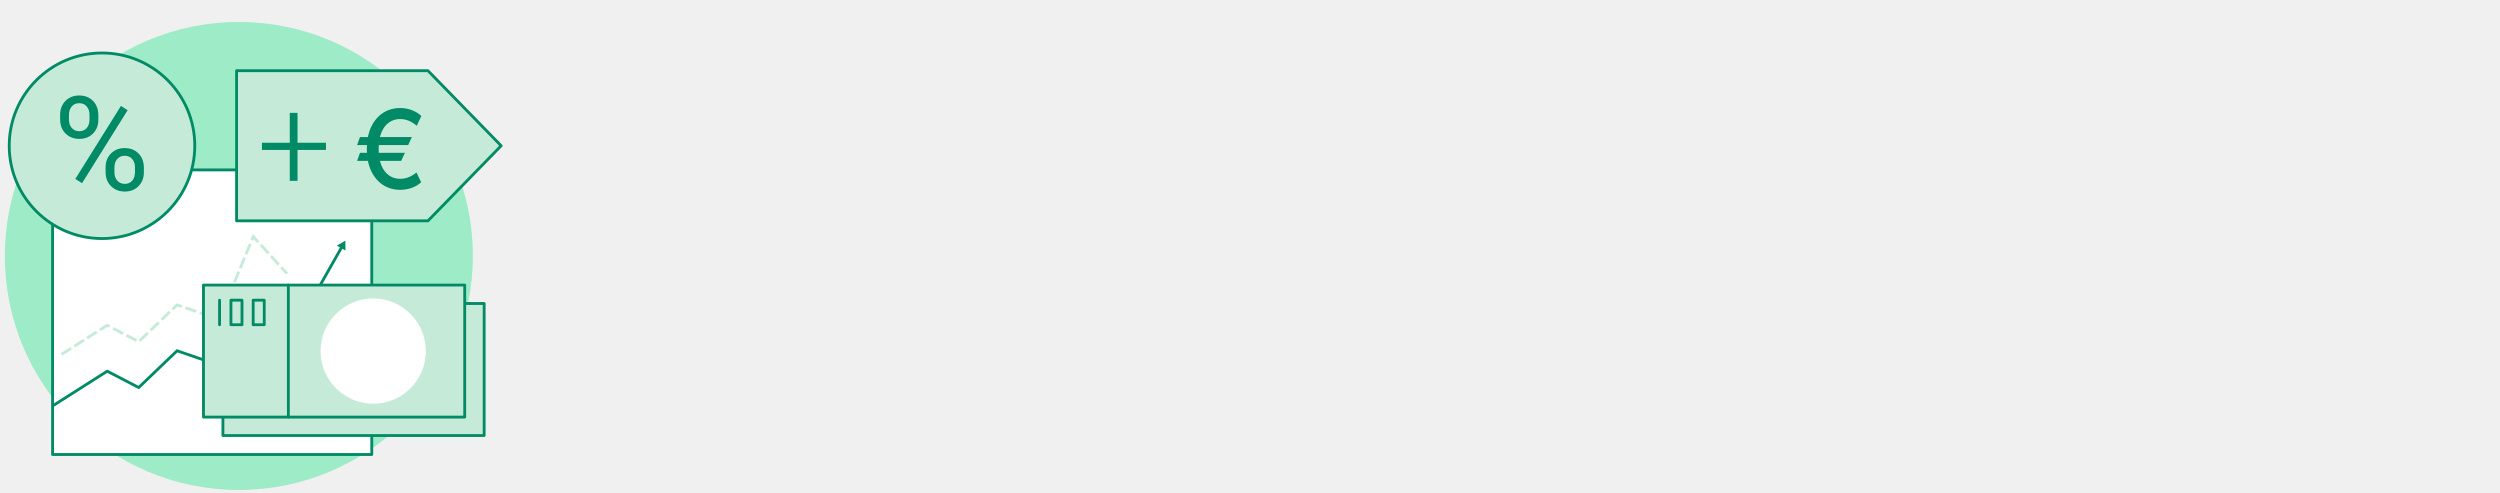
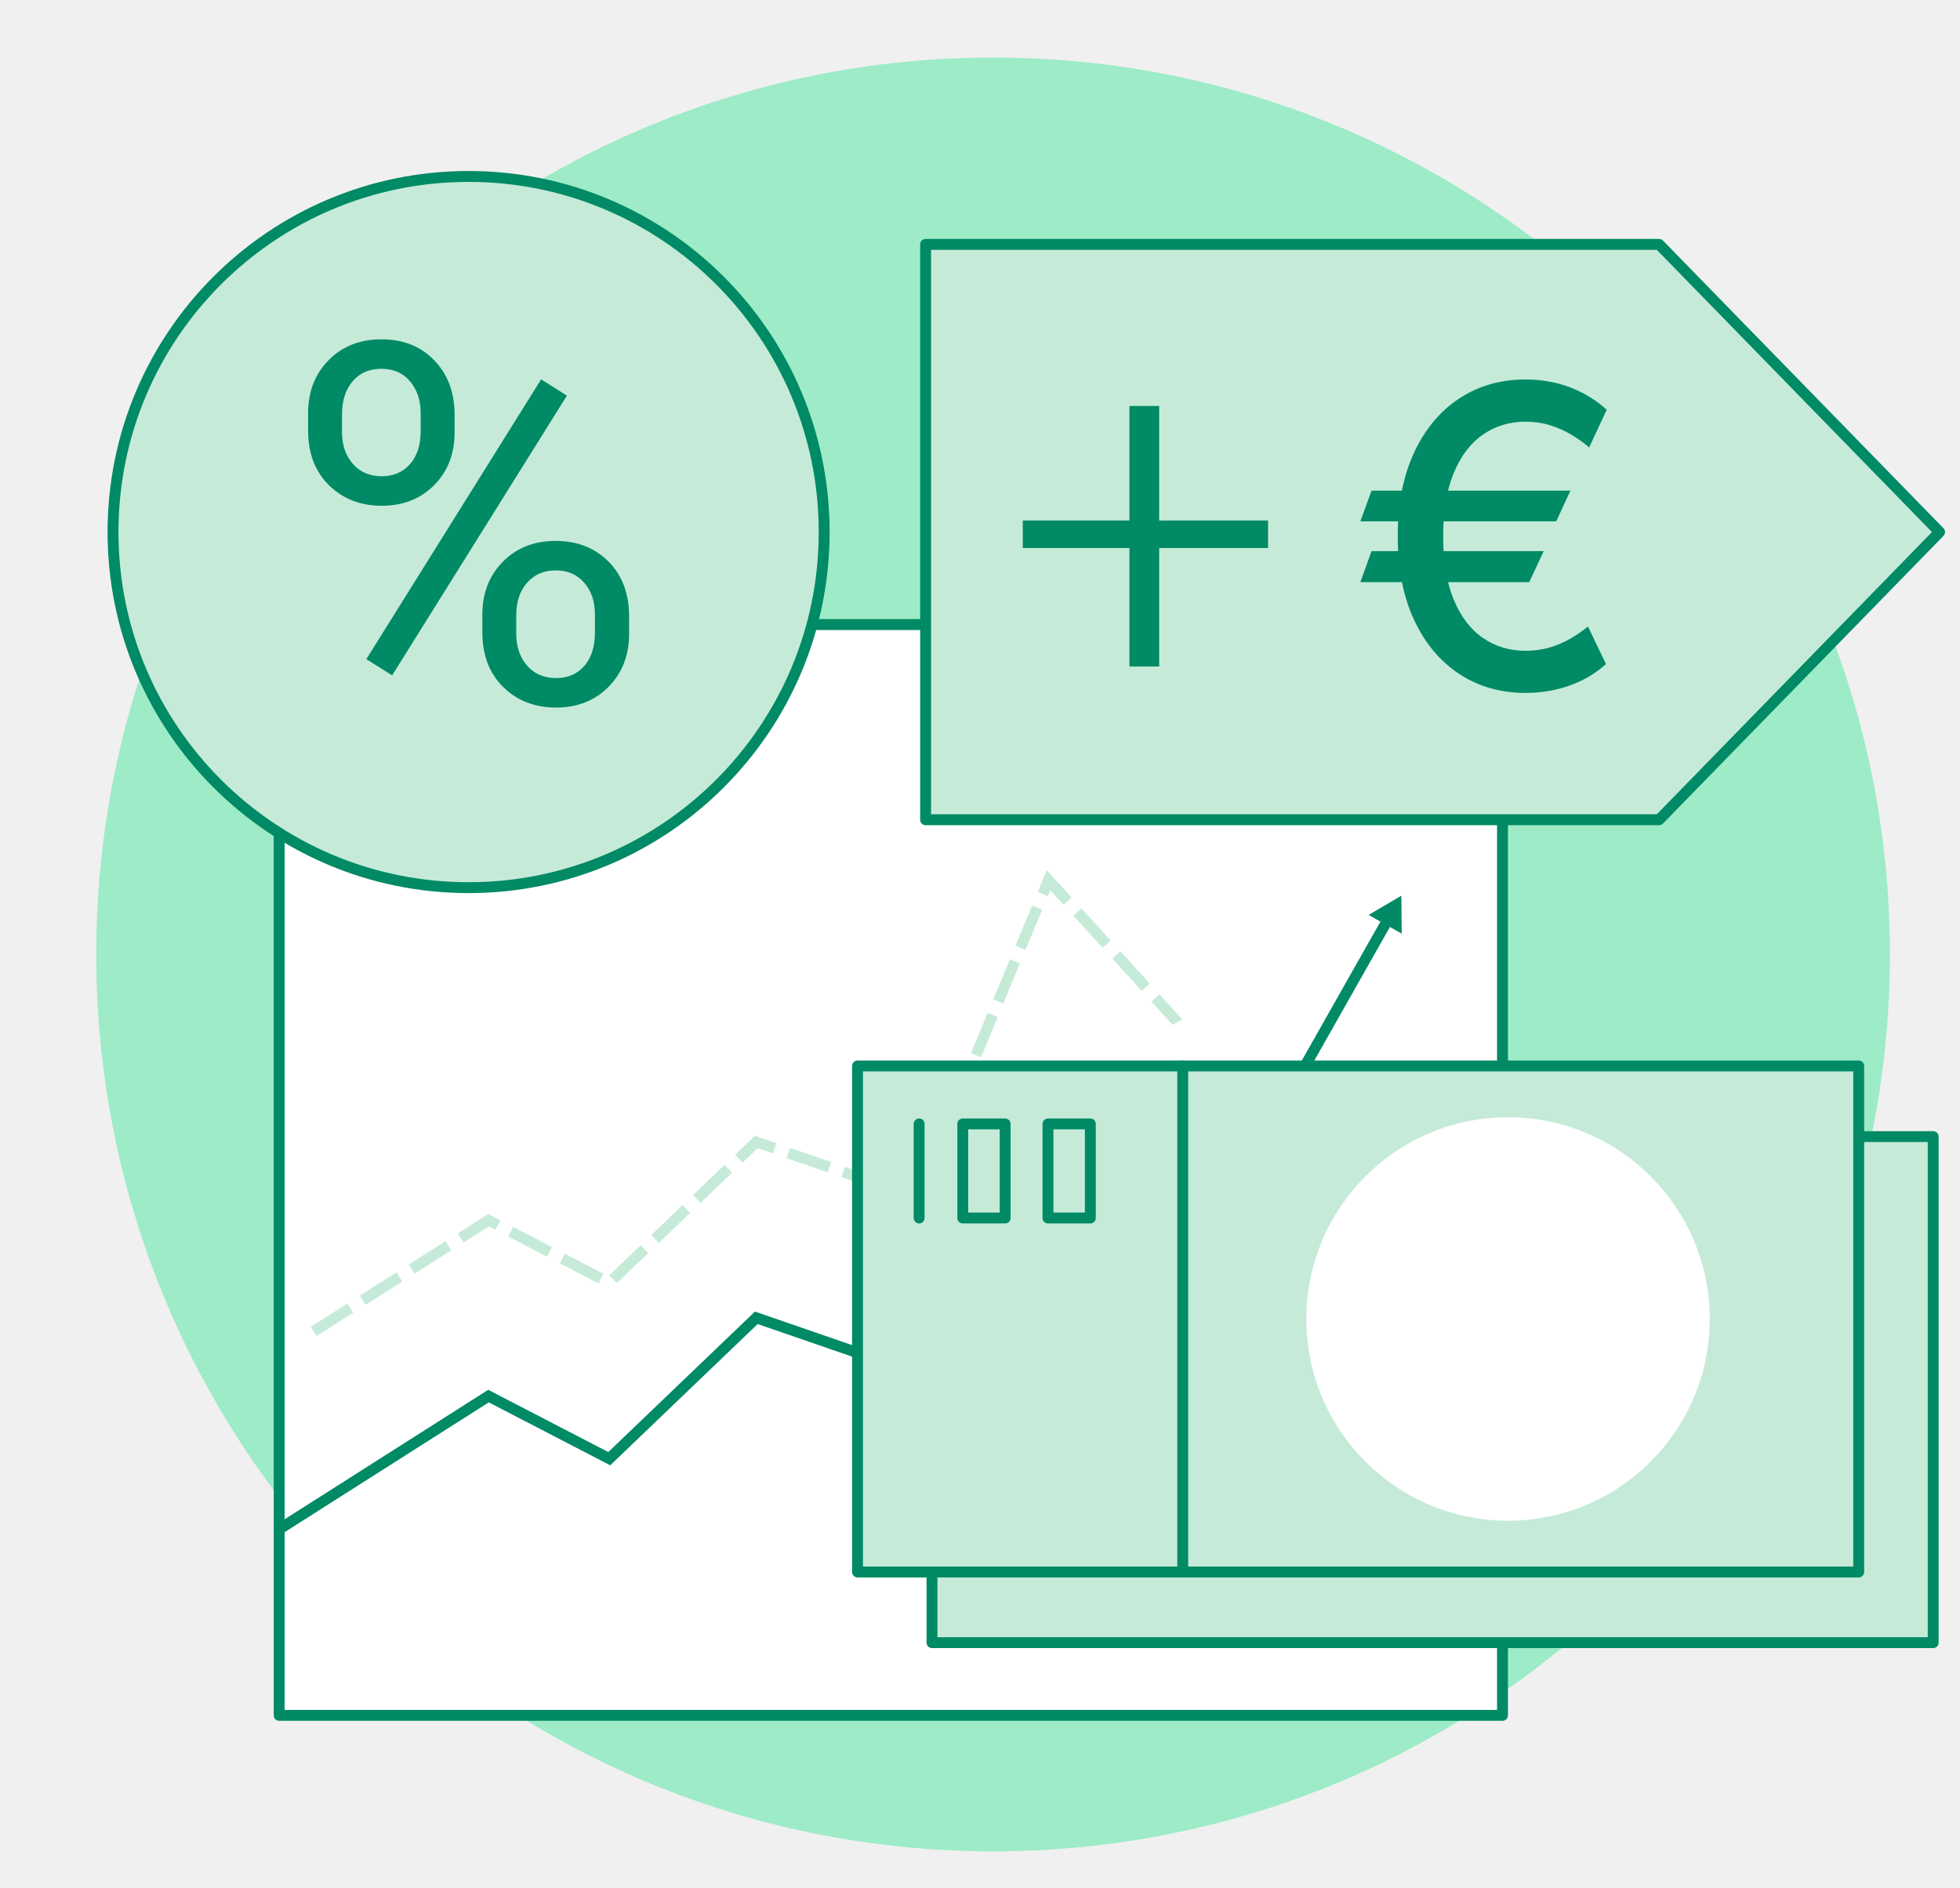
- <svg xmlns="http://www.w3.org/2000/svg" id="Layer_1" viewBox="0 0 660 130">
+ <svg xmlns="http://www.w3.org/2000/svg" id="Layer_1" viewBox="0 0 135.01 130">
  <defs>
    <style>
      .cls-1 {
        fill: #008a65;
      }

      .cls-2, .cls-3, .cls-4, .cls-5 {
        stroke-width: .75px;
      }

      .cls-2, .cls-3, .cls-5 {
        stroke: #008a65;
      }

      .cls-2, .cls-5 {
        stroke-linecap: round;
        stroke-linejoin: round;
      }

      .cls-2, .cls-6 {
        fill: #c5ebd8;
      }

      .cls-7, .cls-5 {
        fill: #fff;
      }

      .cls-3, .cls-4 {
        fill: none;
        stroke-miterlimit: 10;
      }

      .cls-4 {
        stroke: #c5ebd8;
        stroke-dasharray: 3 1;
      }

      .cls-8 {
        fill: #9debc7;
      }
    </style>
  </defs>
-   <circle class="cls-8" cx="63.057" cy="67.576" r="61.775" />
+   <circle class="cls-8" cx="68.406" cy="65.74" r="61.775" />
  <g>
-     <rect class="cls-5" x="13.881" y="44.853" width="84.266" height="75.133" />
+     <rect class="cls-5" x="19.23" y="43.018" width="84.266" height="75.133" />
    <g>
-       <polyline class="cls-4" points="16.257 93.541 28.301 85.883 36.618 90.195 46.746 80.492 57.825 84.314 66.875 62.459 76.261 72.796 90.422 104.933" />
-       <polygon class="cls-6" points="89.07 105.11 91.182 106.657 91.466 104.055 89.07 105.11" />
+       <polyline class="cls-4" points="21.606 91.706 33.65 84.048 41.967 88.36 52.095 78.657 63.174 82.479 72.224 60.623 81.61 70.96 95.771 103.098" />
+       <polygon class="cls-6" points="94.419 103.275 96.531 104.821 96.815 102.219 94.419 103.275" />
    </g>
    <g>
-       <polyline class="cls-7" points="13.881 107.163 28.301 97.994 36.618 102.307 46.746 92.604 57.825 96.425 67.449 85.069 75.514 91.206 91.182 63.526" />
+       <polyline class="cls-7" points="19.23 105.328 33.65 96.159 41.967 100.471 52.095 90.768 63.174 94.59 72.798 83.233 80.863 89.371 96.531 61.691" />
      <g>
-         <polyline class="cls-3" points="13.881 107.163 28.301 97.995 36.618 102.307 46.746 92.603 57.825 96.425 67.449 85.069 75.514 91.206 90.254 65.165" />
-         <polygon class="cls-1" points="91.204 66.143 91.182 63.526 88.926 64.854 91.204 66.143" />
+         <polyline class="cls-3" points="19.23 105.328 33.65 96.159 41.967 100.471 52.095 90.768 63.174 94.59 72.798 83.233 80.863 89.371 95.603 63.33" />
+         <polygon class="cls-1" points="96.553 64.308 96.531 61.691 94.275 63.019 96.553 64.308" />
      </g>
    </g>
  </g>
  <g>
-     <polygon class="cls-2" points="112.983 58.296 62.457 58.296 62.457 18.668 112.983 18.668 132.303 38.482 112.983 58.296" />
-     <path class="cls-1" d="M78.548,37.686h7.501v1.896h-7.501v8.161h-2.049v-8.161h-7.349v-1.896h7.349v-7.89h2.049v7.89Z" />
+     <polygon class="cls-2" points="114.283 56.461 63.757 56.461 63.757 16.833 114.283 16.833 133.603 36.647 114.283 56.461" />
+     <path class="cls-1" d="M79.848,35.851h7.501v1.896h-7.501v8.161h-2.049v-8.161h-7.349v-1.896h7.349v-7.89h2.049v7.89Z" />
  </g>
  <g>
-     <rect class="cls-2" x="58.849" y="80.123" width="68.965" height="34.855" />
-     <rect class="cls-2" x="53.719" y="75.256" width="68.965" height="34.855" />
-     <line class="cls-2" x1="76.121" y1="75.256" x2="76.121" y2="110.112" />
-     <line class="cls-2" x1="57.963" y1="79.248" x2="57.963" y2="85.729" />
-     <rect class="cls-2" x="60.969" y="79.248" width="2.919" height="6.481" />
-     <rect class="cls-2" x="66.837" y="79.248" width="2.919" height="6.481" />
-     <circle class="cls-7" cx="98.528" cy="92.684" r="13.893" />
+     <rect class="cls-2" x="64.198" y="78.288" width="68.965" height="34.855" />
+     <rect class="cls-2" x="59.068" y="73.421" width="68.965" height="34.855" />
+     <line class="cls-2" x1="81.47" y1="73.421" x2="81.47" y2="108.276" />
+     <line class="cls-2" x1="63.312" y1="77.413" x2="63.312" y2="83.894" />
+     <rect class="cls-2" x="66.318" y="77.413" width="2.919" height="6.481" />
+     <rect class="cls-2" x="72.186" y="77.413" width="2.919" height="6.481" />
+     <circle class="cls-7" cx="103.877" cy="90.849" r="13.893" />
  </g>
  <g>
-     <circle class="cls-2" cx="26.929" cy="38.482" r="24.493" />
-     <path class="cls-1" d="M15.872,30.303c0-1.479.47-2.698,1.413-3.657s2.154-1.439,3.633-1.439c1.501,0,2.719.483,3.648,1.448.933.965,1.398,2.215,1.398,3.751v1.202c0,1.49-.472,2.706-1.413,3.649-.944.943-2.143,1.414-3.599,1.414-1.467,0-2.681-.471-3.64-1.414-.959-.943-1.439-2.198-1.439-3.767v-1.185ZM18.208,31.601c0,.882.248,1.61.745,2.181.497.572,1.163.857,1.998.857.801,0,1.447-.277,1.94-.832.489-.554.736-1.312.736-2.275v-1.239c0-.882-.243-1.611-.728-2.189-.485-.577-1.146-.865-1.981-.865s-1.496.289-1.981.865c-.485.578-.728,1.33-.728,2.258v1.239ZM21.663,48.353l-1.778-1.118,12.039-19.269,1.778,1.118-12.039,19.269ZM27.877,44.171c0-1.479.47-2.695,1.415-3.649.941-.954,2.152-1.431,3.631-1.431s2.692.474,3.64,1.422,1.422,2.207,1.422,3.776v1.202c0,1.479-.472,2.695-1.413,3.649-.944.954-2.149,1.431-3.616,1.431s-2.681-.471-3.64-1.414c-.959-.943-1.439-2.198-1.439-3.767v-1.219ZM30.213,45.485c0,.894.248,1.626.745,2.197.497.572,1.163.857,1.998.857.813,0,1.462-.28,1.947-.84.485-.56.728-1.321.728-2.283v-1.256c0-.894-.245-1.623-.737-2.189-.489-.565-1.148-.848-1.972-.848-.801,0-1.454.28-1.957.84s-.753,1.315-.753,2.266v1.256Z" />
-     <path class="cls-1" d="M108.734,36.178l-.975,2.114h-13.492l.769-2.114h13.698ZM106.897,40.343l-.996,2.134h-11.635l.769-2.134h11.862ZM111.237,30.606l-1.21,2.596c-.383-.328-.801-.627-1.252-.892-.451-.267-.937-.481-1.457-.642-.521-.161-1.078-.241-1.673-.241-1.095,0-2.069.294-2.924.883-.856.588-1.527,1.468-2.016,2.642s-.734,2.631-.734,4.376.245,3.201.734,4.371,1.16,2.047,2.016,2.631c.855.585,1.829.878,2.924.878.602,0,1.165-.079,1.688-.236s1.002-.364,1.437-.621c.434-.256.825-.529,1.175-.816l1.242,2.585c-.725.657-1.567,1.153-2.524,1.488-.958.335-1.963.502-3.017.502-1.717,0-3.237-.434-4.561-1.303-1.324-.869-2.362-2.108-3.114-3.72-.752-1.611-1.129-3.531-1.129-5.761,0-2.237.376-4.162,1.129-5.776s1.791-2.856,3.114-3.725c1.324-.869,2.844-1.304,4.561-1.304,1.095,0,2.114.18,3.058.538.944.36,1.788.875,2.534,1.545Z" />
+     <circle class="cls-2" cx="32.278" cy="36.647" r="24.493" />
+     <path class="cls-1" d="M21.221,28.468c0-1.479.47-2.698,1.413-3.657s2.154-1.439,3.633-1.439c1.501,0,2.719.483,3.648,1.448.933.965,1.398,2.215,1.398,3.751v1.202c0,1.49-.472,2.706-1.413,3.649-.944.943-2.143,1.414-3.599,1.414-1.467,0-2.681-.471-3.64-1.414-.959-.943-1.439-2.198-1.439-3.767v-1.185ZM23.557,29.765c0,.882.248,1.61.745,2.181.497.572,1.163.857,1.998.857.801,0,1.447-.277,1.94-.832.489-.554.736-1.312.736-2.275v-1.239c0-.882-.243-1.611-.728-2.189-.485-.577-1.146-.865-1.981-.865s-1.496.289-1.981.865c-.485.578-.728,1.33-.728,2.258v1.239ZM27.012,46.518l-1.778-1.118,12.039-19.269,1.778,1.118-12.039,19.269ZM33.226,42.336c0-1.479.47-2.695,1.415-3.649.941-.954,2.152-1.431,3.631-1.431s2.692.474,3.64,1.422,1.422,2.207,1.422,3.776v1.202c0,1.479-.472,2.695-1.413,3.649-.944.954-2.149,1.431-3.616,1.431s-2.681-.471-3.64-1.414c-.959-.943-1.439-2.198-1.439-3.767v-1.219ZM35.562,43.65c0,.894.248,1.626.745,2.197.497.572,1.163.857,1.998.857.813,0,1.462-.28,1.947-.84.485-.56.728-1.321.728-2.283v-1.256c0-.894-.245-1.623-.737-2.189-.489-.565-1.148-.848-1.972-.848-.801,0-1.454.28-1.957.84s-.753,1.315-.753,2.266v1.256Z" />
+     <path class="cls-1" d="M108.172,33.795l-.975,2.114h-13.492l.769-2.114h13.698ZM106.336,37.961l-.996,2.134h-11.635l.769-2.134h11.862ZM110.675,28.223l-1.21,2.596c-.383-.328-.801-.627-1.252-.892-.451-.267-.937-.481-1.457-.642-.521-.161-1.078-.241-1.673-.241-1.095,0-2.069.294-2.924.883-.856.588-1.527,1.468-2.016,2.642s-.734,2.631-.734,4.376.245,3.201.734,4.371c.489,1.17,1.16,2.047,2.016,2.631.855.585,1.829.878,2.924.878.602,0,1.165-.079,1.688-.236s1.002-.364,1.437-.621c.434-.256.825-.529,1.175-.816l1.242,2.585c-.725.657-1.567,1.153-2.524,1.488-.958.335-1.963.502-3.017.502-1.717,0-3.237-.434-4.561-1.303s-2.362-2.108-3.114-3.72c-.752-1.611-1.129-3.531-1.129-5.761,0-2.237.376-4.162,1.129-5.776s1.791-2.856,3.114-3.725,2.844-1.304,4.561-1.304c1.095,0,2.114.18,3.058.538.944.36,1.788.875,2.534,1.545Z" />
  </g>
</svg>
